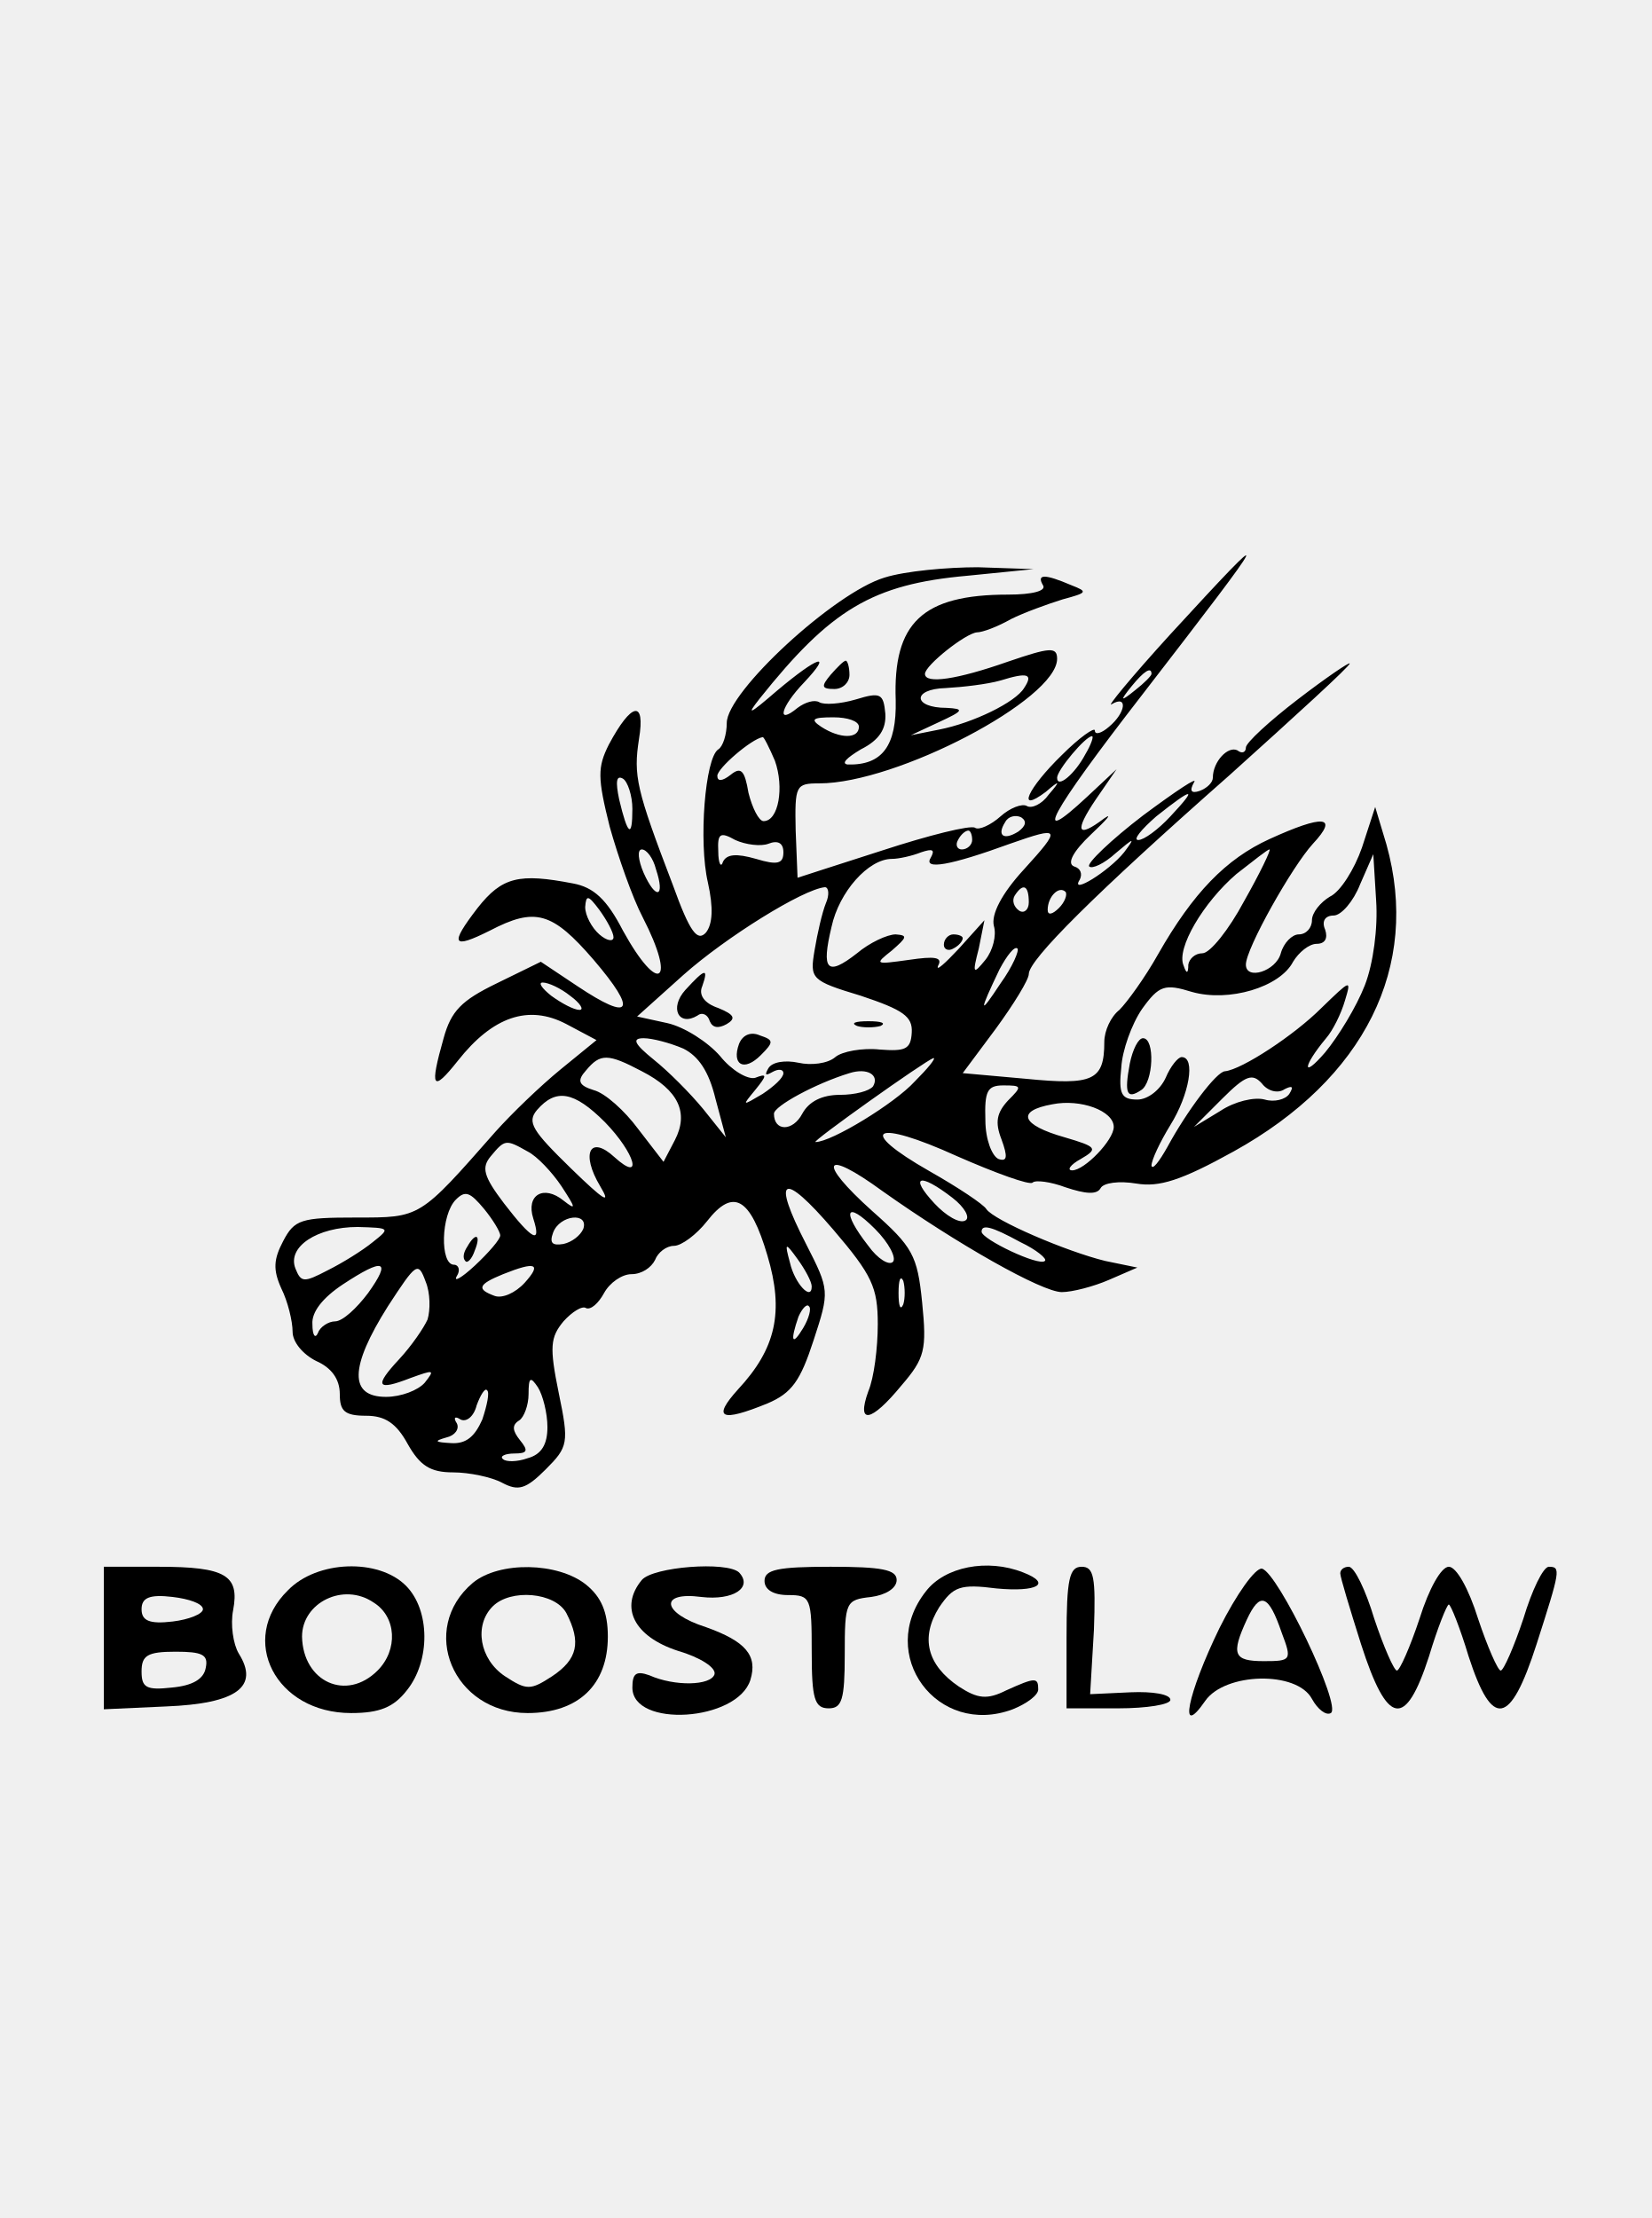
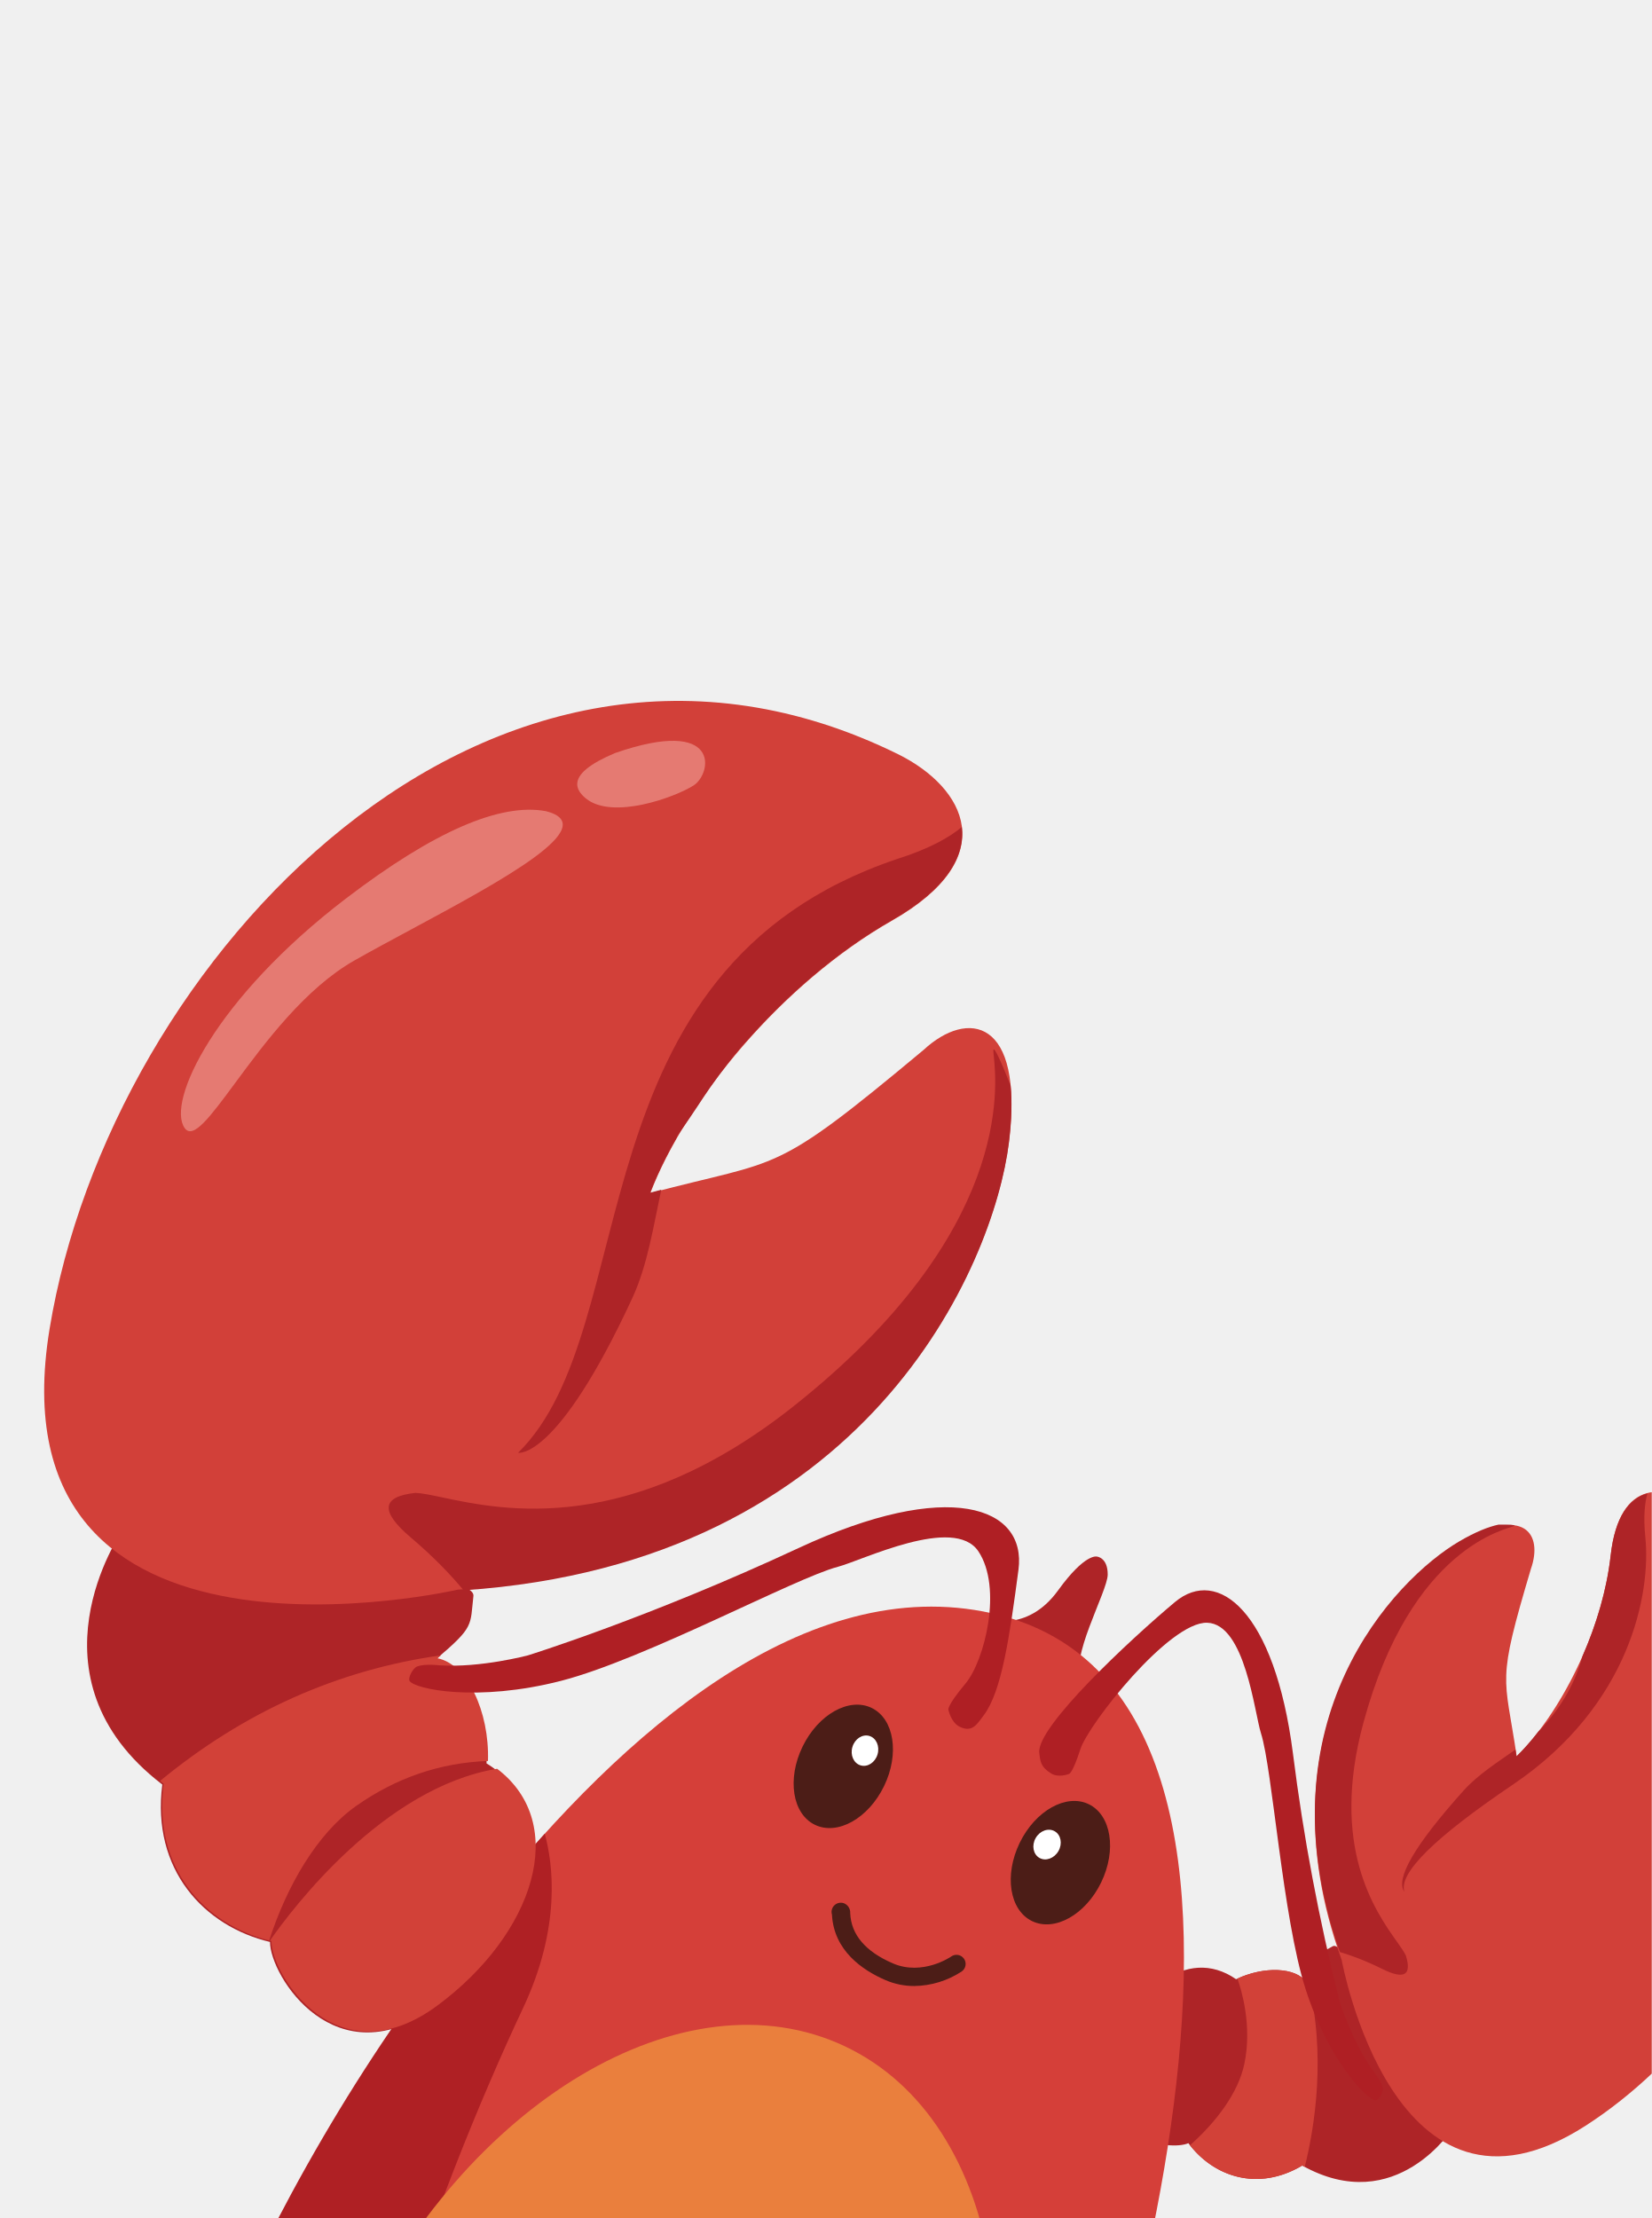
- <svg xmlns="http://www.w3.org/2000/svg" version="1.0" width="175pt" height="235pt" viewBox="0 0 175 235" preserveAspectRatio="xMidYMid meet">
-   <g transform="translate(0,235) scale(0.1,-0.1)" fill="#000000" stroke="none">
-     <path d="M1240 1678 c-41 -45 -69 -79 -62 -74 17 10 15 -9 -3 -24 -8 -7 -15 -9 -15 -4 0 4 -16 -7 -35 -26 -36 -35 -49 -63 -17 -39 15 13 16 12 3 -3 -7 -10 -18 -15 -23 -12 -5 3 -18 -2 -28 -11 -10 -9 -23 -15 -27 -12 -5 3 -49 -8 -98 -24 -50 -16 -90 -29 -90 -29 0 0 -1 23 -2 50 -1 48 0 50 25 50 82 0 252 89 252 132 0 13 -8 12 -52 -3 -54 -19 -88 -24 -88 -13 0 9 43 43 55 44 6 0 22 6 36 14 14 7 39 16 55 21 26 7 27 8 9 15 -28 12 -37 12 -30 0 4 -6 -11 -10 -37 -10 -91 0 -122 -30 -119 -112 1 -48 -14 -69 -51 -68 -7 1 -1 7 14 16 20 10 27 22 26 38 -2 21 -5 23 -31 15 -17 -5 -34 -6 -39 -3 -5 3 -15 0 -23 -6 -23 -19 -18 1 7 27 31 33 15 28 -29 -9 -29 -25 -33 -27 -18 -8 75 94 119 121 220 130 l70 7 -59 2 c-32 0 -77 -4 -99 -11 -53 -16 -167 -121 -167 -154 0 -12 -4 -25 -9 -28 -14 -9 -21 -98 -11 -141 6 -27 5 -44 -2 -53 -9 -10 -17 0 -35 50 -39 102 -42 116 -36 155 7 42 -8 39 -32 -6 -12 -24 -12 -35 1 -87 9 -32 24 -75 35 -96 36 -70 17 -83 -21 -14 -17 33 -31 46 -53 50 -57 11 -75 7 -101 -26 -30 -39 -27 -44 13 -24 48 25 66 20 110 -31 47 -55 40 -66 -17 -28 l-39 26 -47 -23 c-37 -18 -48 -29 -56 -58 -15 -53 -12 -58 15 -24 37 47 75 60 115 39 l32 -17 -38 -31 c-22 -18 -52 -47 -69 -66 -81 -92 -79 -91 -148 -91 -58 0 -65 -2 -77 -25 -10 -19 -11 -30 -2 -50 7 -14 12 -35 12 -46 0 -11 11 -24 25 -31 16 -7 25 -19 25 -35 0 -18 5 -23 28 -23 20 0 32 -8 44 -30 13 -23 24 -30 48 -30 17 0 41 -5 52 -11 17 -9 25 -7 46 14 24 24 25 28 14 81 -10 49 -9 59 5 76 9 10 20 17 24 14 5 -2 13 5 19 16 6 11 19 20 29 20 11 0 21 7 25 15 3 8 12 15 20 15 8 0 24 12 35 26 28 36 46 25 64 -36 18 -60 9 -99 -31 -142 -28 -31 -18 -35 31 -15 26 11 35 24 49 67 17 52 17 53 -8 102 -37 72 -25 78 29 15 41 -48 47 -61 47 -100 0 -25 -4 -57 -10 -71 -13 -36 3 -33 35 6 25 29 27 38 22 88 -5 50 -10 59 -53 97 -59 53 -52 67 11 21 79 -56 169 -107 190 -107 11 0 34 6 50 13 l30 13 -34 7 c-41 10 -118 43 -126 55 -3 5 -30 23 -60 40 -79 45 -59 56 29 16 41 -18 77 -31 80 -28 3 3 19 1 35 -5 21 -7 33 -8 37 -1 3 6 20 8 38 5 24 -4 47 3 103 34 139 77 198 196 162 325 l-12 40 -14 -43 c-8 -23 -23 -47 -34 -52 -10 -6 -19 -17 -19 -25 0 -8 -6 -15 -14 -15 -7 0 -16 -9 -19 -20 -5 -19 -37 -29 -37 -12 0 17 49 104 71 128 28 30 11 31 -46 5 -46 -21 -81 -57 -118 -122 -14 -25 -33 -51 -41 -59 -9 -7 -16 -22 -16 -34 0 -41 -12 -46 -83 -39 l-67 6 35 47 c19 26 35 52 35 58 0 15 69 84 213 211 70 63 127 115 127 118 0 2 -25 -15 -55 -38 -30 -23 -55 -46 -55 -51 0 -5 -4 -7 -9 -3 -10 5 -26 -12 -26 -29 0 -5 -6 -11 -14 -14 -9 -3 -11 0 -6 9 5 7 -19 -9 -54 -35 -34 -26 -60 -51 -57 -54 3 -3 16 3 28 14 20 17 21 17 9 1 -16 -20 -58 -46 -47 -29 3 6 1 12 -6 14 -8 3 -1 16 18 34 17 16 23 23 14 17 -29 -22 -32 -14 -9 20 l22 32 -31 -29 c-60 -56 -41 -20 59 109 139 180 142 186 29 63z m-155 -57 c-9 -15 -54 -37 -90 -44 l-30 -6 30 14 c26 12 27 14 8 15 -36 0 -37 20 -1 21 18 1 44 4 58 8 29 9 35 7 25 -8z m135 15 c0 -2 -8 -10 -17 -17 -16 -13 -17 -12 -4 4 13 16 21 21 21 13z m-310 -56 c0 -13 -20 -13 -40 0 -12 8 -9 10 13 10 15 0 27 -4 27 -10z m-89 -36 c10 -28 4 -64 -12 -64 -5 0 -12 14 -16 30 -4 24 -8 28 -19 19 -9 -7 -14 -7 -14 -1 0 8 36 39 48 41 1 1 7 -11 13 -25z m329 7 c-11 -21 -30 -37 -30 -25 0 8 30 44 37 44 2 0 -1 -9 -7 -19z m-480 -58 c0 -32 -5 -28 -14 10 -4 19 -3 26 4 22 5 -3 10 -18 10 -32z m570 -8 c-13 -14 -28 -25 -34 -25 -6 0 3 11 19 25 39 31 45 32 15 0z m-161 -16 c-16 -10 -23 -4 -14 10 3 6 11 8 17 5 6 -4 5 -9 -3 -15z m-265 -13 c10 4 16 1 16 -9 0 -12 -6 -14 -29 -7 -21 6 -31 5 -35 -3 -2 -7 -5 -2 -5 11 -1 19 2 21 18 12 11 -5 27 -7 35 -4z m216 4 c0 -5 -5 -10 -11 -10 -5 0 -7 5 -4 10 3 6 8 10 11 10 2 0 4 -4 4 -10z m55 -31 c-24 -26 -35 -48 -32 -60 3 -10 -1 -26 -9 -36 -13 -16 -14 -15 -7 12 l6 30 -27 -30 c-15 -16 -25 -25 -22 -18 5 9 -4 10 -31 6 -36 -5 -37 -5 -18 10 16 14 17 16 4 17 -9 0 -28 -9 -41 -20 -32 -25 -38 -18 -27 28 8 37 39 72 64 72 7 0 21 3 31 7 12 4 15 3 10 -6 -8 -13 21 -8 84 15 54 19 55 17 15 -27z m-390 0 c10 -30 0 -33 -13 -4 -6 14 -7 25 -2 25 5 0 12 -9 15 -21z m623 -34 c-16 -30 -36 -55 -44 -55 -8 0 -14 -6 -15 -12 0 -10 -2 -10 -5 -1 -8 18 21 67 56 97 18 14 33 26 35 26 2 0 -10 -25 -27 -55z m128 -89 c-9 -23 -28 -54 -42 -71 -25 -29 -24 -15 1 15 7 8 16 26 20 40 7 23 6 22 -25 -8 -29 -29 -84 -65 -102 -67 -9 0 -41 -43 -61 -80 -9 -16 -16 -25 -17 -20 0 6 9 25 20 43 20 32 27 72 12 72 -4 0 -12 -10 -17 -22 -6 -13 -19 -23 -30 -23 -17 0 -20 6 -17 34 1 18 11 46 22 62 18 25 24 27 53 18 39 -11 93 5 107 32 6 10 17 19 25 19 9 0 12 6 9 15 -4 9 0 15 9 15 8 0 21 15 28 33 l14 32 3 -49 c2 -29 -3 -67 -12 -90z m-571 87 c-4 -10 -9 -32 -12 -50 -5 -30 -4 -32 49 -48 45 -15 55 -22 54 -39 -1 -18 -7 -20 -34 -18 -18 2 -40 -2 -47 -8 -8 -7 -26 -9 -39 -6 -14 3 -28 1 -32 -6 -4 -7 -3 -8 4 -4 7 4 12 3 12 -1 0 -5 -10 -14 -22 -22 -22 -13 -22 -13 -8 4 13 16 13 18 0 13 -8 -2 -25 8 -37 23 -13 15 -38 31 -56 35 l-32 7 49 44 c45 40 127 91 150 93 4 0 5 -8 1 -17z m215 1 c0 -8 -5 -12 -10 -9 -6 4 -8 11 -5 16 9 14 15 11 15 -7z m32 -6 c-7 -7 -12 -8 -12 -2 0 14 12 26 19 19 2 -3 -1 -11 -7 -17z m-472 -31 c0 -5 -7 -4 -15 3 -8 7 -15 20 -15 29 1 13 3 13 15 -3 8 -11 15 -24 15 -29z m410 -49 c-23 -35 -23 -31 -1 15 8 15 16 25 19 22 2 -2 -5 -19 -18 -37z m-456 -13 c11 -8 15 -15 10 -15 -6 0 -19 7 -30 15 -10 8 -14 14 -9 14 6 0 19 -6 29 -14z m120 -56 c16 -8 27 -24 34 -53 l11 -41 -24 30 c-14 17 -37 40 -52 52 -21 17 -24 23 -11 23 9 0 28 -5 42 -11z m-44 -24 c39 -20 50 -44 35 -73 l-12 -23 -27 35 c-14 19 -35 38 -47 41 -16 5 -18 10 -8 21 15 18 23 18 59 -1z m289 -11 c-21 -23 -88 -64 -105 -64 -5 0 116 86 125 89 3 0 -6 -11 -20 -25z m-44 -5 c-4 -5 -19 -9 -35 -9 -19 0 -33 -7 -40 -20 -10 -19 -30 -19 -30 0 0 8 44 32 80 43 19 6 32 -2 25 -14z m436 -3 c8 4 10 3 5 -5 -4 -6 -16 -9 -26 -6 -11 3 -32 -2 -47 -12 l-28 -17 30 30 c25 25 32 27 42 16 6 -8 17 -11 24 -6z m-293 -12 c-12 -13 -14 -23 -7 -41 7 -19 6 -24 -3 -21 -7 3 -14 21 -14 41 -1 31 2 37 19 37 20 0 20 -1 5 -16z m-427 -23 c32 -33 41 -65 10 -37 -26 24 -36 4 -15 -31 12 -20 4 -15 -31 19 -41 40 -47 49 -36 62 20 23 39 20 72 -13z m539 -5 c0 -14 -31 -46 -44 -46 -6 0 -2 6 9 12 19 11 17 13 -17 23 -46 13 -52 28 -13 35 30 6 65 -7 65 -24z m-621 -26 c10 -5 26 -22 36 -37 15 -23 16 -26 2 -15 -21 17 -40 6 -32 -19 9 -28 -1 -23 -31 16 -22 29 -24 38 -14 50 15 18 16 18 39 5z m450 -49 c13 -10 19 -21 14 -24 -6 -4 -21 5 -33 18 -27 29 -16 33 19 6z m-479 -40 c0 -4 -12 -18 -27 -32 -14 -13 -23 -18 -19 -11 4 6 2 12 -3 12 -15 0 -14 53 2 69 10 10 15 8 30 -10 9 -11 17 -24 17 -28z m416 -28 c-4 -4 -16 3 -26 17 -29 37 -24 49 7 18 15 -15 23 -31 19 -35z m-328 35 c-3 -7 -12 -14 -21 -16 -12 -2 -15 1 -11 12 7 19 38 22 32 4z m-223 -14 c-11 -9 -32 -22 -48 -30 -25 -13 -28 -13 -34 2 -9 23 23 44 66 44 34 -1 35 -1 16 -16z m686 0 c17 -8 29 -18 26 -20 -6 -6 -67 23 -67 31 0 8 10 6 41 -11z m-221 -47 c0 -16 -18 3 -23 25 -6 22 -5 22 8 4 8 -11 15 -24 15 -29z m-470 -7 c-12 -16 -27 -30 -35 -30 -7 0 -16 -6 -18 -12 -3 -7 -6 -3 -6 9 -1 13 11 28 32 42 44 29 52 26 27 -9z m63 -28 c-4 -9 -17 -28 -30 -42 -27 -29 -24 -34 12 -20 25 9 26 9 15 -5 -7 -8 -25 -15 -41 -15 -39 0 -39 31 2 96 30 46 32 48 40 26 5 -12 5 -30 2 -40z m103 39 c-10 -11 -24 -17 -32 -14 -19 7 -18 12 9 23 35 14 41 11 23 -9z m401 -23 c-3 -7 -5 -2 -5 12 0 14 2 19 5 13 2 -7 2 -19 0 -25z m-106 -25 c-12 -20 -14 -14 -5 12 4 9 9 14 11 11 3 -2 0 -13 -6 -23z m-271 -105 c0 -18 -6 -29 -21 -33 -11 -4 -23 -4 -26 -1 -4 3 2 6 12 6 14 0 15 3 6 14 -8 10 -9 16 -1 21 5 3 10 16 10 28 0 18 2 19 10 7 5 -8 10 -27 10 -42z m-69 8 c-8 -18 -17 -26 -33 -25 -17 1 -19 2 -5 6 9 2 14 9 11 15 -4 6 -2 8 4 4 6 -3 14 3 17 15 4 11 9 19 11 16 3 -2 0 -16 -5 -31z" />
-     <path d="M1000 1349 c0 -5 5 -7 10 -4 6 3 10 8 10 11 0 2 -4 4 -10 4 -5 0 -10 -5 -10 -11z" />
-     <path d="M1197 1223 c-6 -32 -3 -38 12 -28 13 8 15 55 2 55 -5 0 -11 -12 -14 -27z" />
-     <path d="M726 1301 c-17 -19 -7 -39 13 -27 5 4 11 1 13 -6 3 -7 9 -8 18 -3 10 6 8 10 -9 17 -15 5 -21 14 -17 23 7 20 3 19 -18 -4z" />
-     <path d="M908 1263 c6 -2 18 -2 25 0 6 3 1 5 -13 5 -14 0 -19 -2 -12 -5z" />
-     <path d="M783 1244 c-8 -22 5 -30 23 -12 14 14 14 16 -1 21 -9 4 -18 1 -22 -9z" />
-     <path d="M495 1029 c-4 -6 -5 -12 -2 -15 2 -3 7 2 10 11 7 17 1 20 -8 4z" />
-     <path d="M880 1635 c-10 -12 -10 -15 4 -15 9 0 16 7 16 15 0 8 -2 15 -4 15 -2 0 -9 -7 -16 -15z" />
-     <path d="M110 615 l0 -76 66 3 c75 3 99 21 77 56 -6 10 -9 31 -6 46 7 37 -8 46 -79 46 l-58 0 0 -75z m105 30 c0 -5 -15 -11 -32 -13 -25 -3 -33 1 -33 13 0 12 8 16 33 13 17 -2 32 -7 32 -13z m3 -62 c-2 -12 -14 -19 -36 -21 -27 -3 -32 0 -32 17 0 17 6 21 36 21 28 0 35 -3 32 -17z" />
-     <path d="M305 665 c-53 -52 -13 -130 67 -130 30 0 45 6 59 24 25 31 25 85 -1 111 -29 29 -94 27 -125 -5z m91 -13 c24 -15 26 -50 4 -72 -33 -33 -79 -12 -80 36 0 36 44 58 76 36z" />
-     <path d="M501 673 c-58 -49 -21 -138 58 -138 54 0 85 30 85 81 0 26 -7 42 -23 55 -30 24 -92 25 -120 2z m99 -32 c16 -31 12 -49 -15 -67 -23 -15 -27 -15 -50 0 -27 18 -33 54 -13 74 19 19 66 15 78 -7z" />
-     <path d="M680 676 c-24 -29 -8 -60 38 -75 24 -7 41 -18 39 -25 -4 -12 -42 -13 -69 -1 -14 5 -18 2 -18 -13 0 -43 111 -36 125 8 8 26 -5 41 -47 56 -47 15 -50 38 -5 32 34 -4 55 10 40 26 -13 12 -91 6 -103 -8z" />
-     <path d="M810 675 c0 -9 9 -15 25 -15 24 0 25 -3 25 -60 0 -50 3 -60 18 -60 14 0 17 9 17 57 0 56 1 58 28 61 15 2 27 9 27 18 0 11 -16 14 -70 14 -56 0 -70 -3 -70 -15z" />
-     <path d="M981 664 c-53 -67 12 -155 92 -125 15 6 27 15 27 21 0 13 -3 13 -34 -1 -20 -10 -30 -9 -50 4 -34 23 -41 52 -21 84 15 22 22 25 61 20 43 -4 59 5 28 17 -38 15 -83 6 -103 -20z" />
-     <path d="M1130 615 l0 -75 55 0 c30 0 55 4 55 9 0 6 -19 9 -42 8 l-43 -2 4 68 c2 56 0 67 -13 67 -13 0 -16 -13 -16 -75z" />
-     <path d="M1292 625 c-34 -70 -44 -119 -15 -77 21 30 97 32 113 2 6 -11 15 -18 20 -15 12 7 -56 149 -73 153 -7 1 -27 -27 -45 -63z m66 -5 c11 -29 10 -30 -19 -30 -32 0 -35 7 -18 44 14 30 23 27 37 -14z" />
-     <path d="M1420 683 c0 -4 10 -37 22 -75 28 -87 47 -90 72 -13 9 30 19 55 21 55 2 0 12 -25 21 -55 25 -77 44 -74 72 13 25 78 26 82 13 82 -6 0 -18 -25 -27 -55 -10 -30 -21 -55 -24 -55 -3 0 -14 25 -24 55 -10 32 -23 55 -31 55 -8 0 -21 -23 -31 -55 -10 -30 -21 -55 -24 -55 -3 0 -14 25 -24 55 -9 30 -21 55 -27 55 -5 0 -9 -3 -9 -7z" />
+ <svg xmlns="http://www.w3.org/2000/svg" fill="none" version="1.1" width="175" height="235" viewBox="0 0 175 235">
+   <defs>
+     <clipPath id="master_svg0_141_38023">
+       <rect x="0" y="0" width="175" height="235" rx="0" />
+     </clipPath>
+   </defs>
+   <g clip-path="url(#master_svg0_141_38023)">
+     <path d="M104.452,171.506C104.452,171.506,108.764,173.126,112.103,168.503C114.979,164.524,116.217,164.921,116.217,164.921C116.217,164.921,117.369,165.011,117.36,166.831C117.36,168.596,113.116,176.037,114.711,177.854C116.307,179.671,109.06,175.525,108.598,175.211C108.136,174.897,104.452,171.506,104.452,171.506Z" fill-rule="evenodd" fill="#AE2427" fill-opacity="1" style="mix-blend-mode:passthrough" />
+     <path d="M153.986,225.404C153.986,225.404,147.955,235.032,137.97,229.442C133.209,232.266,128.509,230.581,125.907,227.073C123.923,227.945,116.011,226.725,117.859,218.878C119.707,211.03,125.691,206.038,130.961,209.7C133.868,208.301,137.308,208.409,138.42,210.029C139.375,206.912,139.526,207.168,141.217,206.201C142.907,205.234,153.986,225.404,153.986,225.404Z" fill-rule="evenodd" fill="#AE2427" fill-opacity="1" style="mix-blend-mode:passthrough" />
+     <path d="M126.078,227.29C128.711,230.649,133.314,232.207,137.973,229.442C138.062,229.491,138.15,229.539,138.238,229.587C139.261,225.471,140.568,217.668,138.53,209.684C138.495,209.794,138.46,209.909,138.423,210.029C137.332,208.434,133.981,208.305,131.103,209.635C131.533,210.837,132.69,214.636,131.835,218.69C131.197,221.72,128.865,224.835,126.078,227.29Z" fill-rule="evenodd" fill="#D24138" fill-opacity="1" style="mix-blend-mode:passthrough" />
+     <path d="M12.884,162.297C12.884,162.297,2.274,177.657,17.196,189.074C16.032,198.095,21.622,204.094,28.61,205.754C28.585,209.318,35.568,220.464,46.208,212.573C56.849,204.682,60.496,192.409,51.546,186.831C51.765,181.534,49.365,176.412,46.199,175.793C50.283,172.325,49.797,172.264,50.16,169.082C50.523,165.901,12.884,162.297,12.884,162.297Z" fill-rule="evenodd" fill="#AE2427" fill-opacity="1" style="mix-blend-mode:passthrough" />
+     <path d="M48.494,168.426C48.494,168.426,-1.163,179.883,5.252,140.803C11.668,101.722,51.925,58.536,95.228,79.947C102.244,83.461,106.263,90.841,94.501,97.546C82.739,104.251,72.634,116.666,68.901,126.41C82.967,122.681,81.67,124.744,97.852,111.239C102.509,106.927,108.518,107.851,106.894,120.965C105.271,134.079,91.775,165.817,48.494,168.426Z" fill-rule="evenodd" fill="#D24039" fill-opacity="1" style="mix-blend-mode:passthrough" />
+     <path d="M71.676,120.571C70.536,122.561,69.595,124.512,68.885,126.367C69.29,126.259,69.682,126.157,70.063,126.058C69.254,129.829,68.615,134.033,67.021,137.485C59.026,154.788,54.902,153.923,54.902,153.923C68.481,140.568,60.319,102.732,94.986,91.028C98.471,89.927,100.601,88.709,101.902,87.618C102.254,90.712,100.296,94.19,94.484,97.502C88.783,100.752,83.47,105.344,79.085,110.324C78.103,111.343,76.454,113.478,75.27,115.18C74.244,116.656,73.756,117.508,71.792,120.315C71.752,120.399,71.714,120.485,71.676,120.571Z" fill-rule="evenodd" fill="#AE2427" fill-opacity="1" style="mix-blend-mode:passthrough" transform="matrix(1,0.0001357016,-0.0001357016,1,0.0118899,-0.007450267)" />
+     <path d="M27.702,238.518C27.702,238.518,65.773,162.126,105.098,170.93C144.424,179.734,115.851,265.115,108.941,278.517C102.031,291.919,27.702,238.518,27.702,238.518Z" fill-rule="evenodd" fill="#D53F39" fill-opacity="1" style="mix-blend-mode:passthrough" />
+     <path d="M142.153,207.677C142.153,207.677,147.691,238.271,167.972,225.236C188.253,212.201,202.664,179.221,180.303,160.122C176.654,157.034,171.566,156.567,170.652,164.778C169.738,172.99,165.234,181.642,160.693,186.086C159.391,177.304,158.539,178.53,162.203,166.211C163.486,162.561,161.527,159.418,154.598,163.491C147.669,167.564,133.191,182.785,142.153,207.677Z" fill-rule="evenodd" fill="#D24039" fill-opacity="1" style="mix-blend-mode:passthrough" />
+     <path d="M158.761,161.536C157.648,161.776,156.273,162.336,154.614,163.307C147.73,167.339,133.401,182.324,141.958,206.821C143.141,207.169,144.657,207.724,146.44,208.609Q149.933,210.343,148.947,207.186C148.768,206.807,148.422,206.318,147.986,205.701C145.691,202.455,140.884,195.654,144.46,182.501C149.545,163.779,159.727,162.017,160.401,161.687C160.685,161.55,159.838,161.522,158.761,161.536Z" fill-rule="evenodd" fill="#AE2427" fill-opacity="1" style="mix-blend-mode:passthrough" />
+     <path d="M162.994,183.452C163.184,183.272,163.362,183.089,163.528,182.903C165.532,180.649,166.892,178.29,167.666,175.468C169.151,172.094,170.245,168.413,170.647,164.818C171.112,160.652,172.658,158.723,174.545,158.238C174.259,159.229,174.101,160.7,174.322,162.875C174.92,168.77,172.752,180.659,160.287,189.082Q147.822,197.505,148.793,200.45Q147.317,198.35,155.071,189.708C156.571,188.035,158.684,186.695,160.558,185.374C160.593,185.606,160.63,185.845,160.667,186.091C161.449,185.328,162.231,184.44,162.994,183.452Z" fill-rule="evenodd" fill="#AE2427" fill-opacity="1" style="mix-blend-mode:passthrough" />
+     <path d="M57.716,194.288Q39.945,213.953,27.702,238.518Q33.415,242.622,41.819,248.269C45.028,236.72,50.995,222.134,55.401,212.794C59.471,204.169,58.6,197.503,57.716,194.288Z" fill-rule="evenodd" fill="#AF2024" fill-opacity="1" style="mix-blend-mode:passthrough" />
+     <path d="M89.497,216.8C106.449,224.801,110.645,251.667,98.865,276.806C87.084,301.946,63.791,315.833,46.842,307.832C29.893,299.831,25.696,272.962,37.474,247.822C49.251,222.682,72.544,208.798,89.497,216.8Z" fill-rule="evenodd" fill="#EA7F3D" fill-opacity="1" style="mix-blend-mode:passthrough" />
+     <path d="M115.358,191.159C117.742,192.317,118.327,196.025,116.667,199.447C115.007,202.869,111.739,204.701,109.346,203.543C106.953,202.385,106.374,198.674,108.034,195.255C109.694,191.837,112.974,190.001,115.358,191.159Z" fill-rule="evenodd" fill="#4C1D17" fill-opacity="1" style="mix-blend-mode:passthrough" />
+     <path d="M92.352,180.958C94.735,182.113,95.324,185.825,93.664,189.243C92.004,192.662,88.736,194.498,86.34,193.34C83.944,192.182,83.371,188.473,85.031,185.055C86.691,181.636,89.968,179.8,92.352,180.958Z" fill-rule="evenodd" fill="#4C1D17" fill-opacity="1" style="mix-blend-mode:passthrough" />
+     <path d="M111.742,194.023C112.408,194.402,112.586,195.345,112.14,196.124C111.693,196.903,110.794,197.226,110.129,196.848C109.463,196.469,109.285,195.523,109.728,194.744C110.172,193.965,111.077,193.641,111.742,194.023Z" fill-rule="evenodd" fill="#FFFFFF" fill-opacity="1" style="mix-blend-mode:passthrough" />
+     <path d="M92.105,183.924C92.841,184.143,93.229,185.018,92.974,185.88C92.718,186.742,91.917,187.263,91.181,187.044C90.445,186.826,90.057,185.951,90.313,185.092C90.568,184.232,91.369,183.709,92.105,183.924Z" fill-rule="evenodd" fill="#FFFFFF" fill-opacity="1" style="mix-blend-mode:passthrough" />
+     <path d="M96.879,210.421C95.833,210.426,94.798,210.216,93.836,209.805C91.341,208.73,88.338,206.651,88.144,202.844C88.045,202.512,88.131,202.153,88.369,201.902C88.641,201.616,89.056,201.52,89.426,201.655C89.848,201.831,90.111,202.258,90.079,202.715C90.18,204.988,91.702,206.774,94.603,208.024C97.751,209.38,100.763,207.313,100.778,207.295C101.214,206.984,101.818,207.085,102.129,207.521C102.439,207.956,102.338,208.561,101.902,208.871C100.41,209.858,98.667,210.395,96.879,210.421Z" fill="#4C1D17" fill-opacity="1" style="mix-blend-mode:passthrough" />
+     <path d="M113.252,187.956C113.252,187.956,112.149,188.387,111.382,187.91C110.267,187.217,110.221,186.678,110.11,185.705C109.802,182.957,119.766,173.693,124.493,169.732C129.014,165.959,135.051,170.678,136.985,185.772C138.099,194.63,139.75,203.412,141.931,212.068C141.931,212.068,143.271,216.362,145.507,219.442C145.507,219.442,146.342,220.455,146.508,221.219C146.598,221.634,146.08,222.515,145.769,222.528C144.876,222.561,140.758,218.317,138.322,210.738C135.886,203.158,134.826,187.488,133.597,183.635C132.901,181.448,131.922,172.058,127.9,171.931C123.877,171.805,115.315,182.683,114.465,185.329C113.615,187.974,113.252,187.956,113.252,187.956Z" fill-rule="evenodd" fill="#AF1F24" fill-opacity="1" style="mix-blend-mode:passthrough" />
+     <path d="M107.069,115.003C107.234,116.639,107.195,118.648,106.894,121.074C105.279,134.125,91.911,165.617,49.118,168.495C47.828,166.934,46.004,165.002,43.501,162.88Q38.617,158.738,44.025,158.174C44.714,158.198,45.676,158.402,46.891,158.659C53.279,160.011,66.668,162.844,84.199,148.897C107.241,130.564,105.623,115.077,105.286,111.851C105.259,111.584,105.239,111.401,105.244,111.308C105.273,110.656,106.201,112.82,107.069,115.003Z" fill-rule="evenodd" fill="#AE2427" fill-opacity="1" style="mix-blend-mode:passthrough" />
+     <path d="M46.716,175.383Q30.308,177.701,16.959,188.693C17.085,188.793,17.212,188.892,17.341,188.99C16.187,197.906,21.64,203.867,28.516,205.596C30.403,199.795,33.582,194.277,37.736,191.343Q44.108,186.856,51.7,186.576C51.868,181.334,49.485,176.308,46.35,175.695C46.477,175.587,46.598,175.484,46.716,175.383ZM52.668,187.403C40.649,189.398,31.012,202.155,28.596,205.616C28.651,205.629,28.706,205.643,28.761,205.656C28.734,209.216,35.719,220.362,46.36,212.475C56.593,204.889,60.358,193.244,52.668,187.403Z" fill-rule="evenodd" fill="#D24138" fill-opacity="1" style="mix-blend-mode:passthrough" />
+     <path d="M100.486,181.159C100.486,181.159,100.744,182.498,101.681,182.954C103.045,183.613,103.528,182.646,104.237,181.722C106.146,179.172,106.972,173.357,107.905,166.323C108.798,159.596,100.489,156.621,84.593,164.025C68.698,171.429,55.935,175.387,55.935,175.387C55.935,175.387,50.927,176.727,46.554,176.443C46.554,176.443,45.054,176.252,44.207,176.56C43.745,176.727,43.206,177.774,43.388,178.085C43.902,178.975,50.573,180.373,59.452,178.085C68.332,175.797,84.251,167.185,88.767,166.006C91.326,165.34,101.086,160.514,103.658,164.364C106.229,168.214,104.345,175.92,102.293,178.374C100.242,180.829,100.486,181.159,100.486,181.159Z" fill-rule="evenodd" fill="#AF1F24" fill-opacity="1" style="mix-blend-mode:passthrough" />
+     <path d="M61.157,83.104Q61.125,81.486,65.162,79.787C76.474,75.863,75.43,81.974,73.493,83.215C71.556,84.456,64.885,86.908,62.067,84.592Q61.172,83.857,61.157,83.104ZM36.667,95.187Q50.563,84.579,57.85,85.947C63.949,87.507,53.11,93.339,43.497,98.512C41.42,99.629,39.401,100.716,37.622,101.722C32.342,104.691,28.041,110.512,24.903,114.76C22.269,118.325,20.454,120.782,19.564,119.518C17.615,116.746,22.771,105.794,36.667,95.187Z" fill-rule="evenodd" fill="#E57A72" fill-opacity="1" style="mix-blend-mode:passthrough" />
  </g>
</svg>
